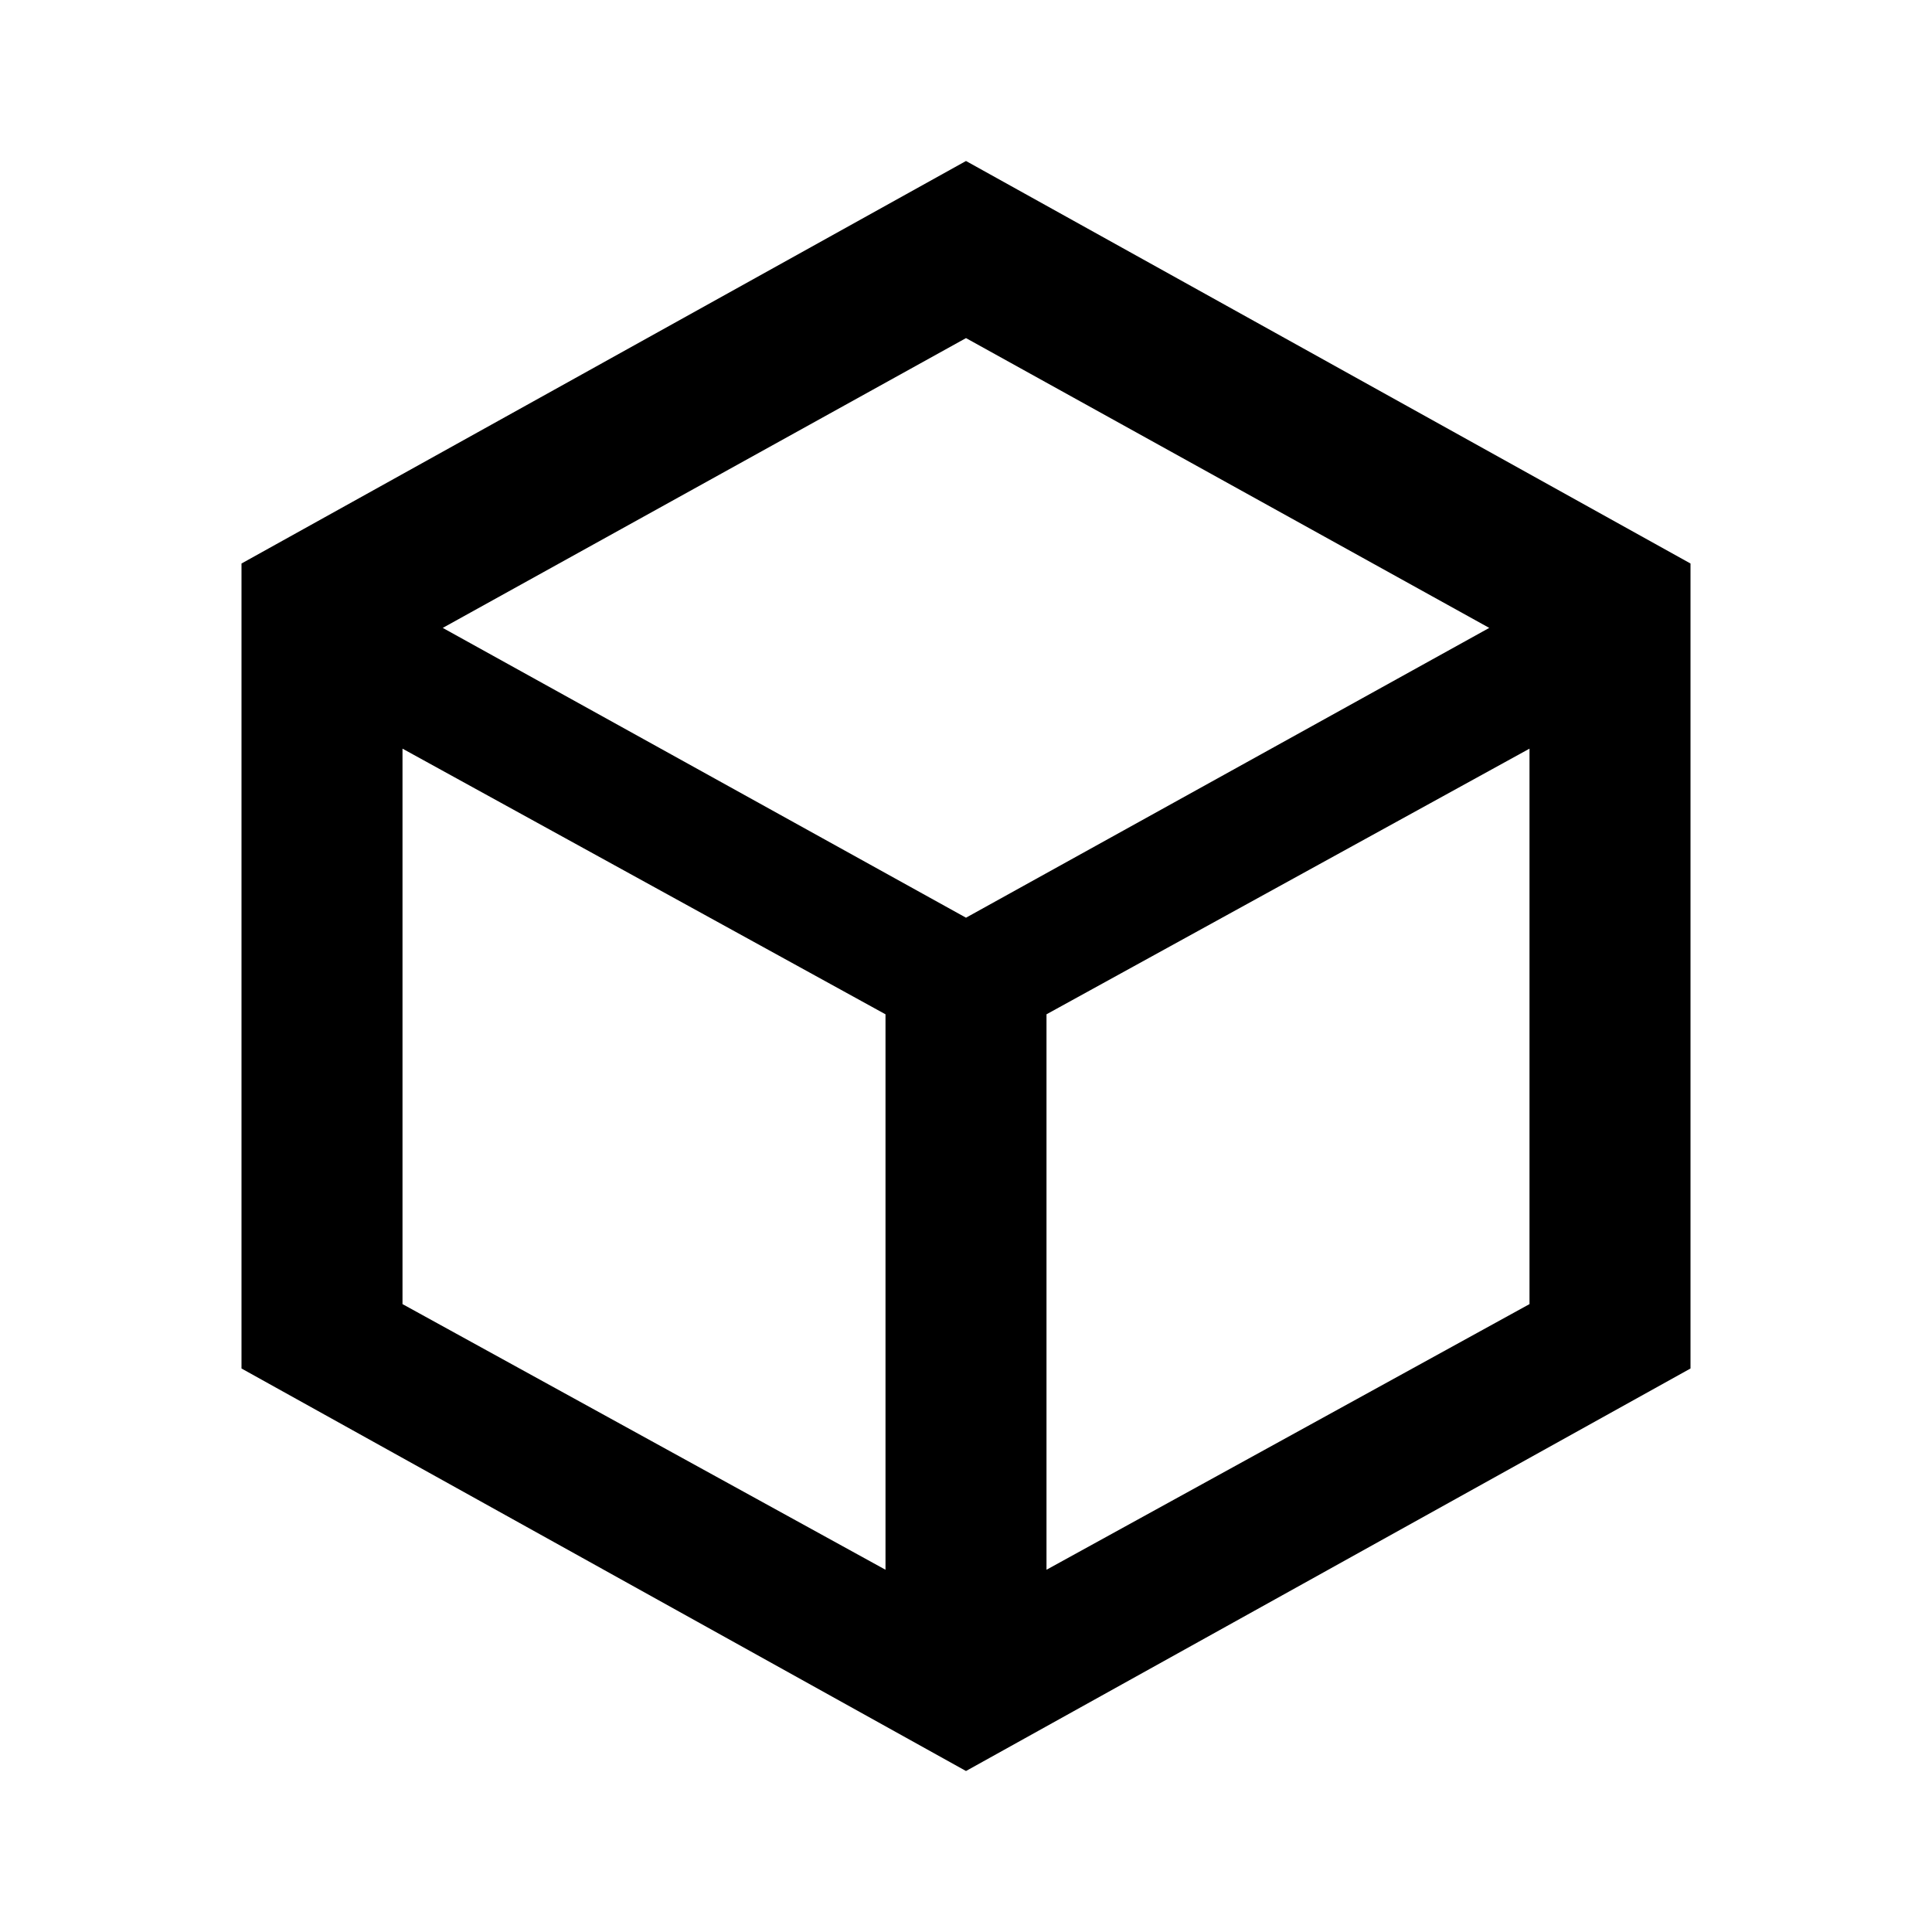
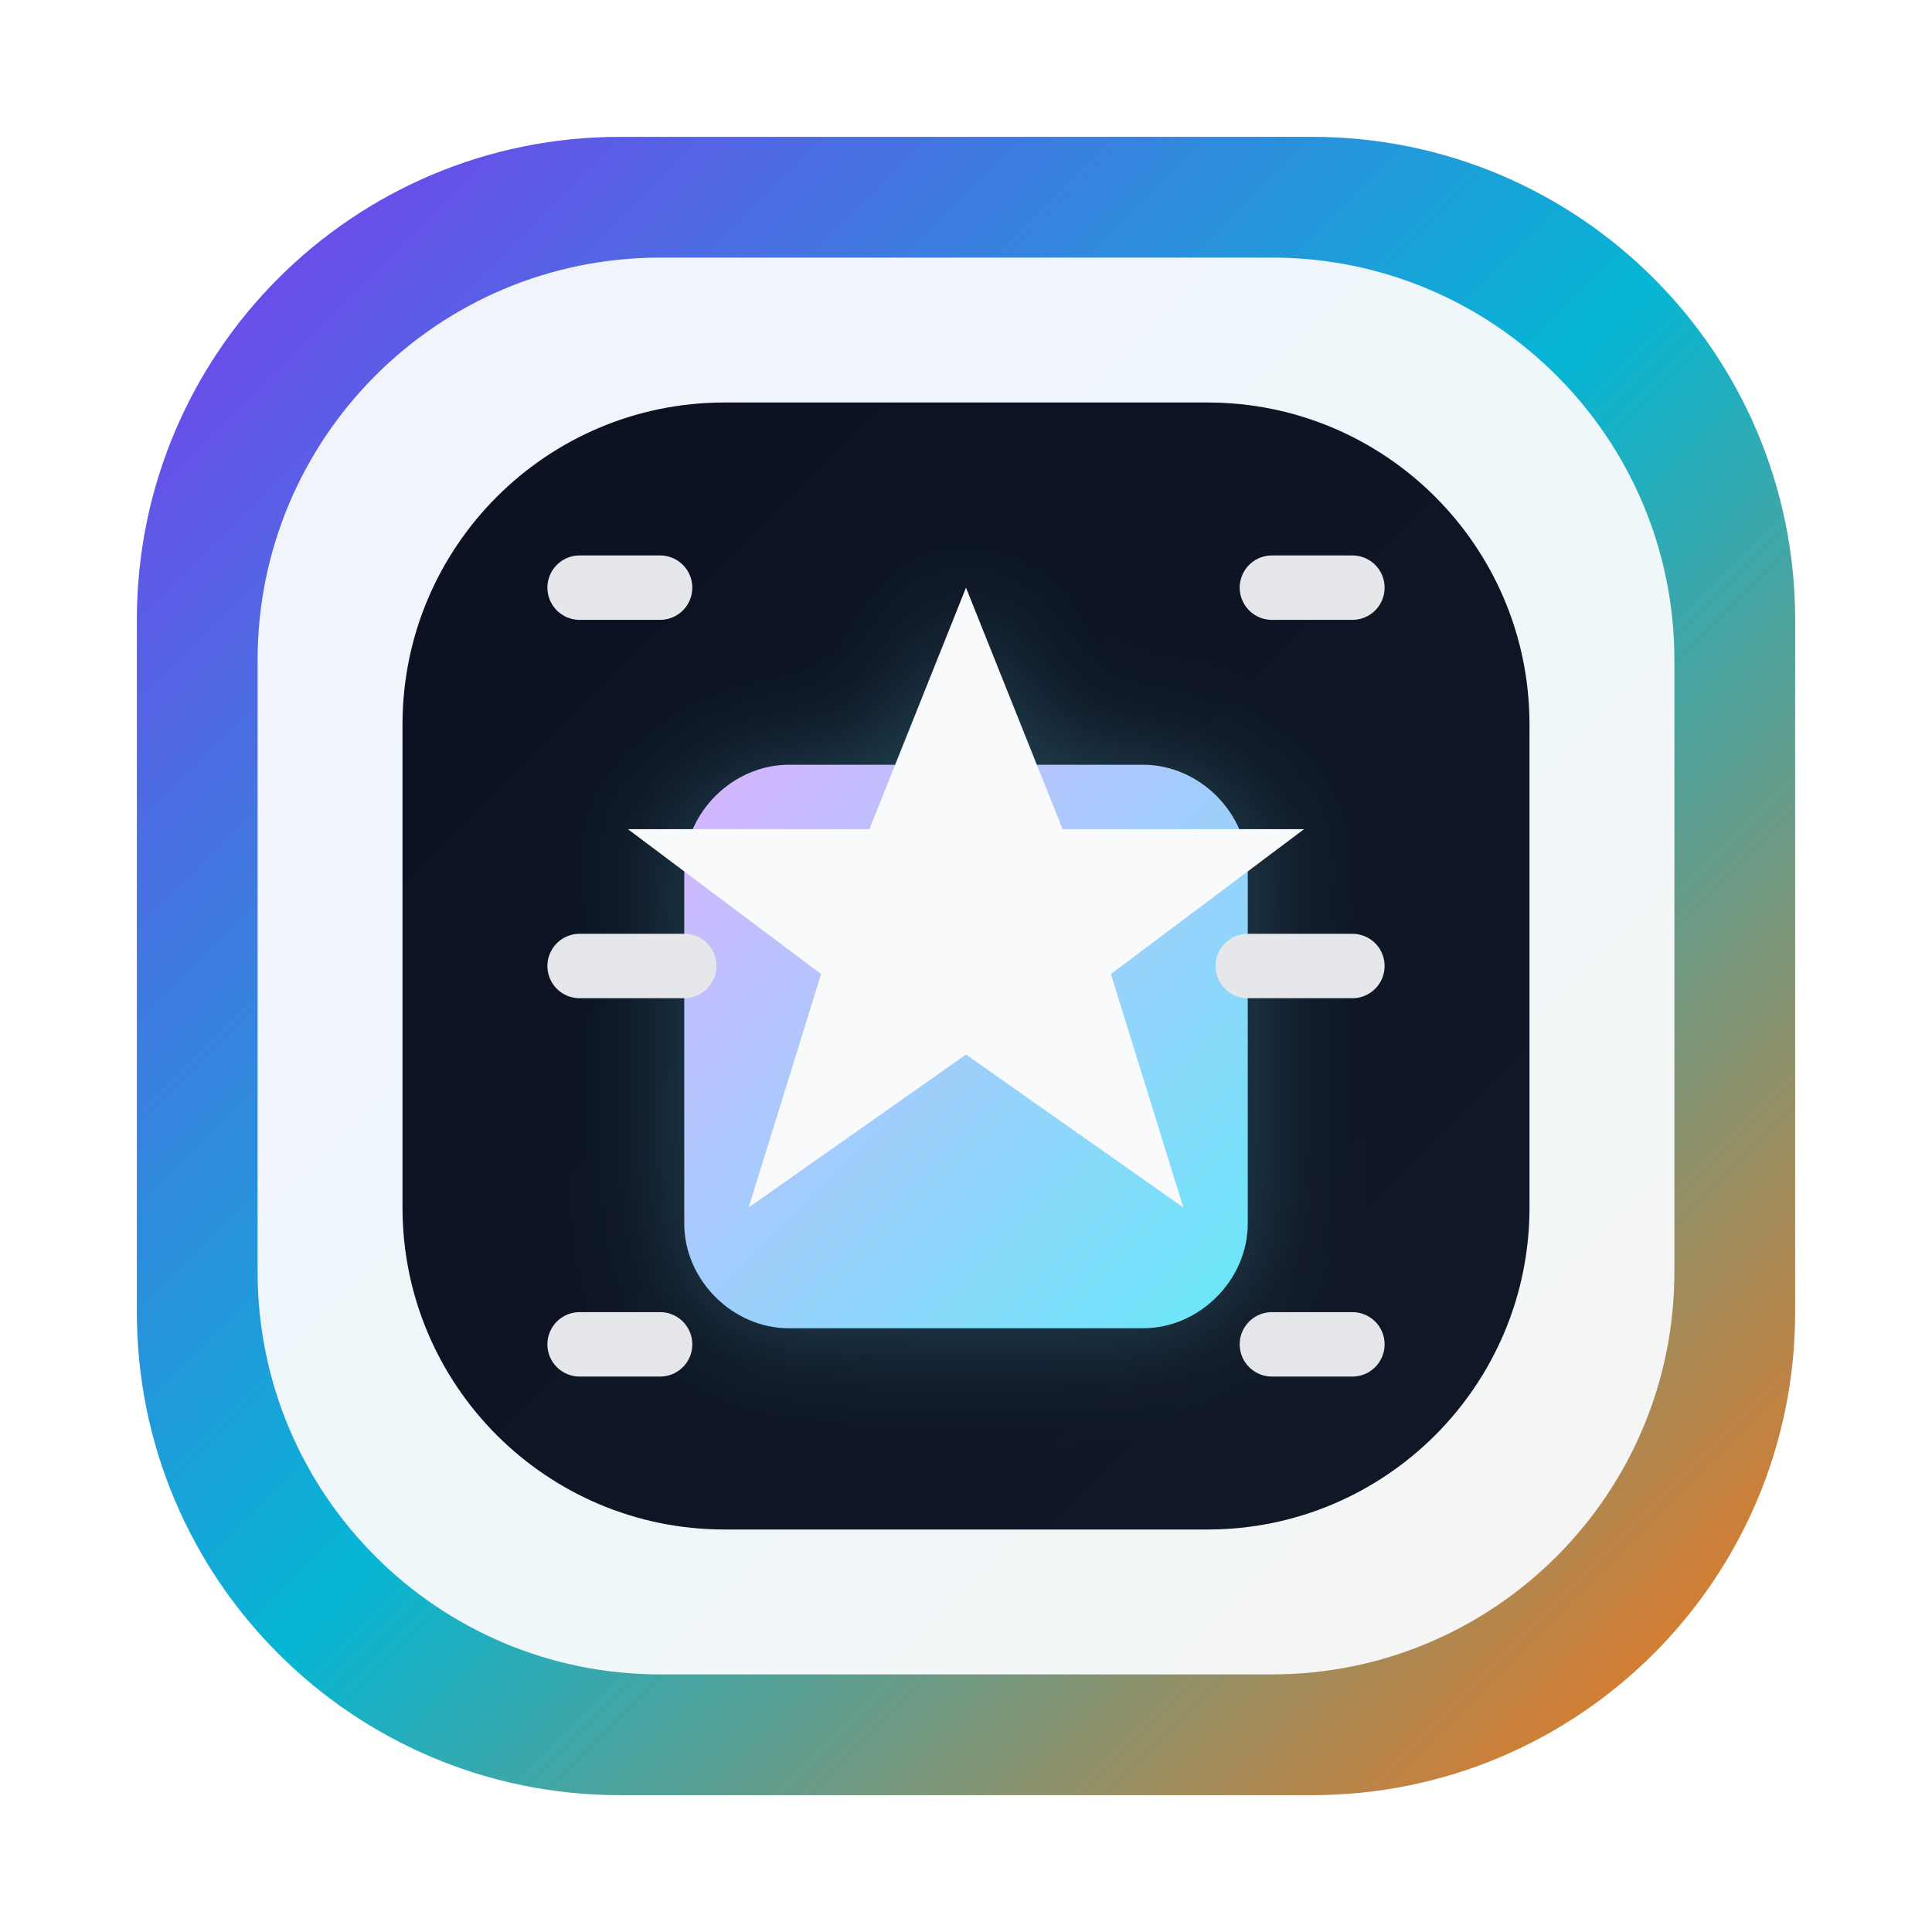
<svg xmlns="http://www.w3.org/2000/svg" width="24" height="24" viewBox="0 0 24 24">
-   <path fill="currentColor" d="M12 2L3 7v10l9 5 9-5V7l-9-5zm0 2.2l6.5 3.6L12 11.4 5.5 7.8 12 4.2zM5 9.3l6 3.3v6.9l-6-3.3V9.3zm8 10.2v-6.9l6-3.3v6.9l-6 3.3z" />
+   <defs>
+     <linearGradient id="bg" x1="0" y1="0" x2="1" y2="1">
+       <stop offset="0%" stop-color="#7C3AED" />
+       <stop offset="50%" stop-color="#06B6D4" />
+       <stop offset="100%" stop-color="#F97316" />
+     </linearGradient>
+     <linearGradient id="panel" x1="0" y1="0" x2="1" y2="1">
+       <stop offset="0%" stop-color="#0B1120" />
+       <stop offset="100%" stop-color="#111827" />
+     </linearGradient>
+     <linearGradient id="chip" x1="0" y1="0" x2="1" y2="1">
+       <stop offset="0%" stop-color="#D8B4FE" />
+       <stop offset="100%" stop-color="#67E8F9" />
+     </linearGradient>
+     <filter id="glow" x="-30%" y="-30%" width="160%" height="160%">
+       <feDropShadow dx="0" dy="0" stdDeviation="0.7" flood-color="#67E8F9" flood-opacity="0.25" />
+     </filter>
+   </defs>
+   <rect x="1.7" y="1.7" width="20.6" height="20.6" rx="6" fill="url(#bg)" />
+   <rect x="3.2" y="3.2" width="17.6" height="17.6" rx="5" fill="#F8FAFC" opacity="0.96" />
+   <rect x="5" y="5" width="14" height="14" rx="4" fill="url(#panel)" />
+   <g filter="url(#glow)">
+     <path d="M9.8 9.5h4.4c.7 0 1.3.6 1.3 1.3v4.4c0 .7-.6 1.3-1.3 1.3H9.8c-.7 0-1.3-.6-1.3-1.3v-4.4c0-.7.6-1.3 1.3-1.3Z" fill="url(#chip)" />
+     <path d="M12 7.3 13.2 10.3h3l-2.4 1.8.9 2.9-2.7-1.9-2.7 1.9.9-2.9-2.4-1.8h3L12 7.3Z" fill="#F8FAFC" />
+   </g>
+   <path d="M7.2 7.3h1M15.8 7.3h1M7.2 16.7h1M15.8 16.7h1" stroke="#E5E7EB" stroke-width="0.8" stroke-linecap="round" />
+   <path d="M7.2 12h1.3M15.5 12h1.3" stroke="#E5E7EB" stroke-width="0.8" stroke-linecap="round" />
</svg>
